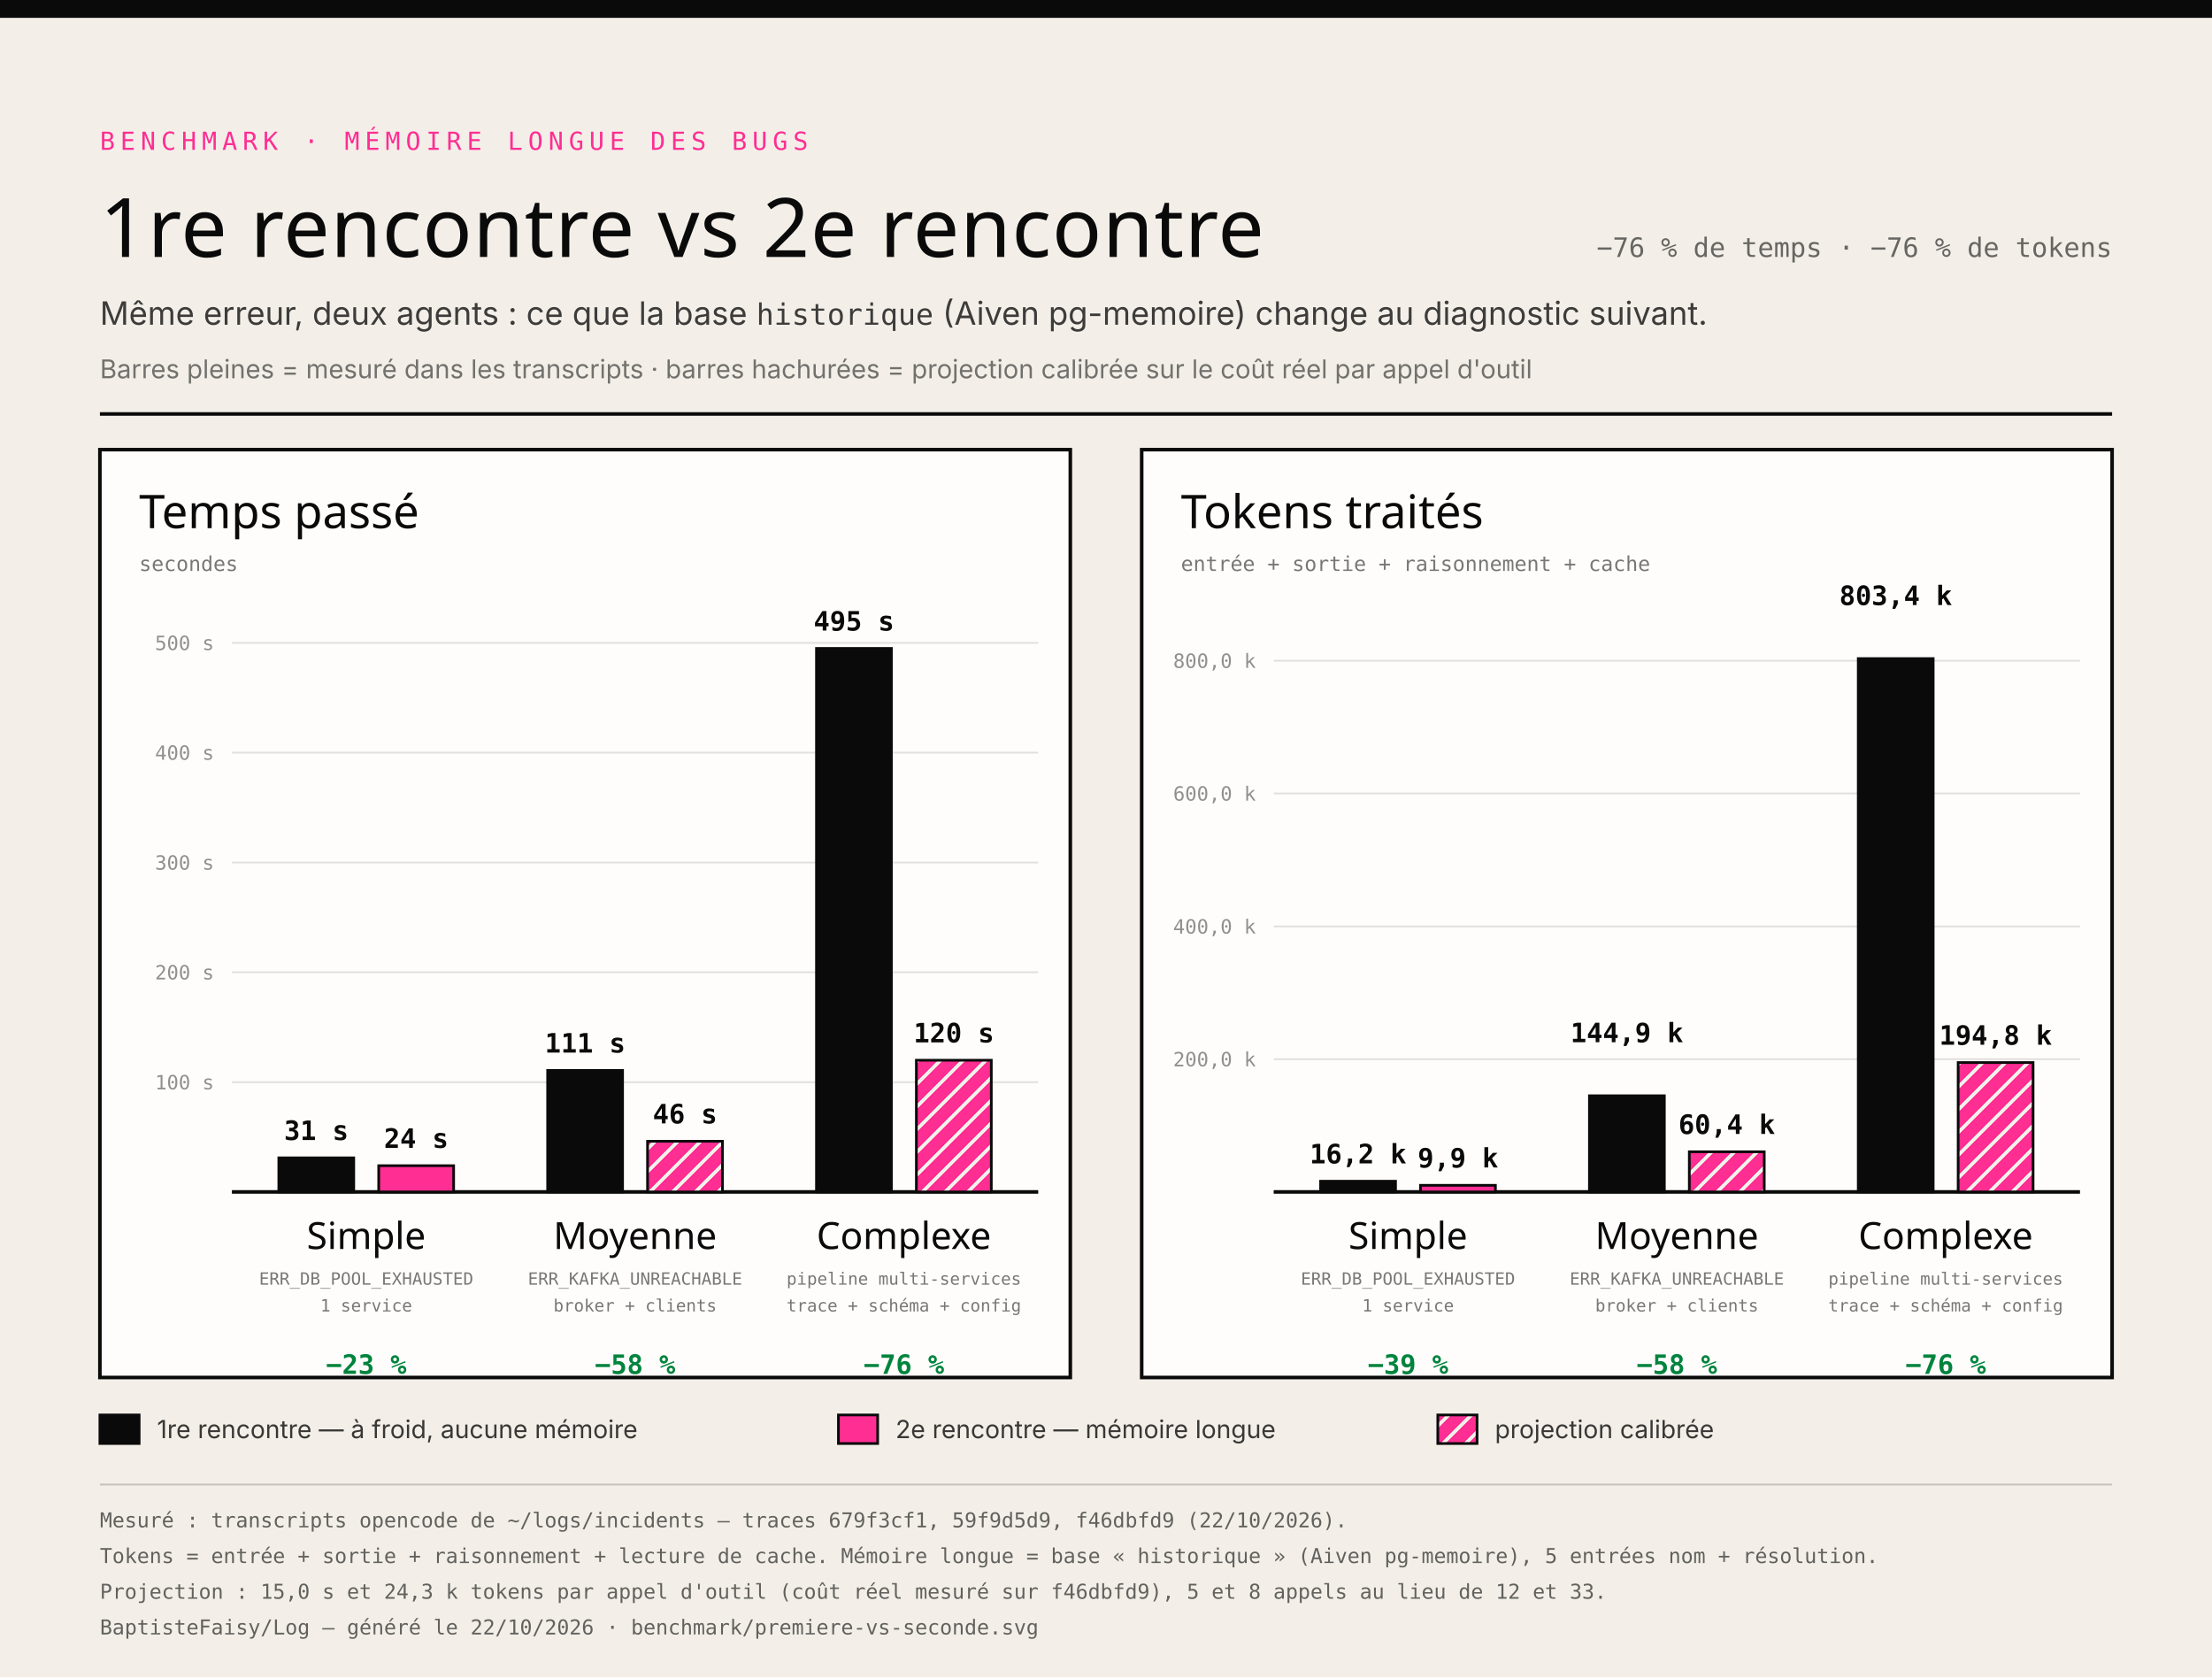
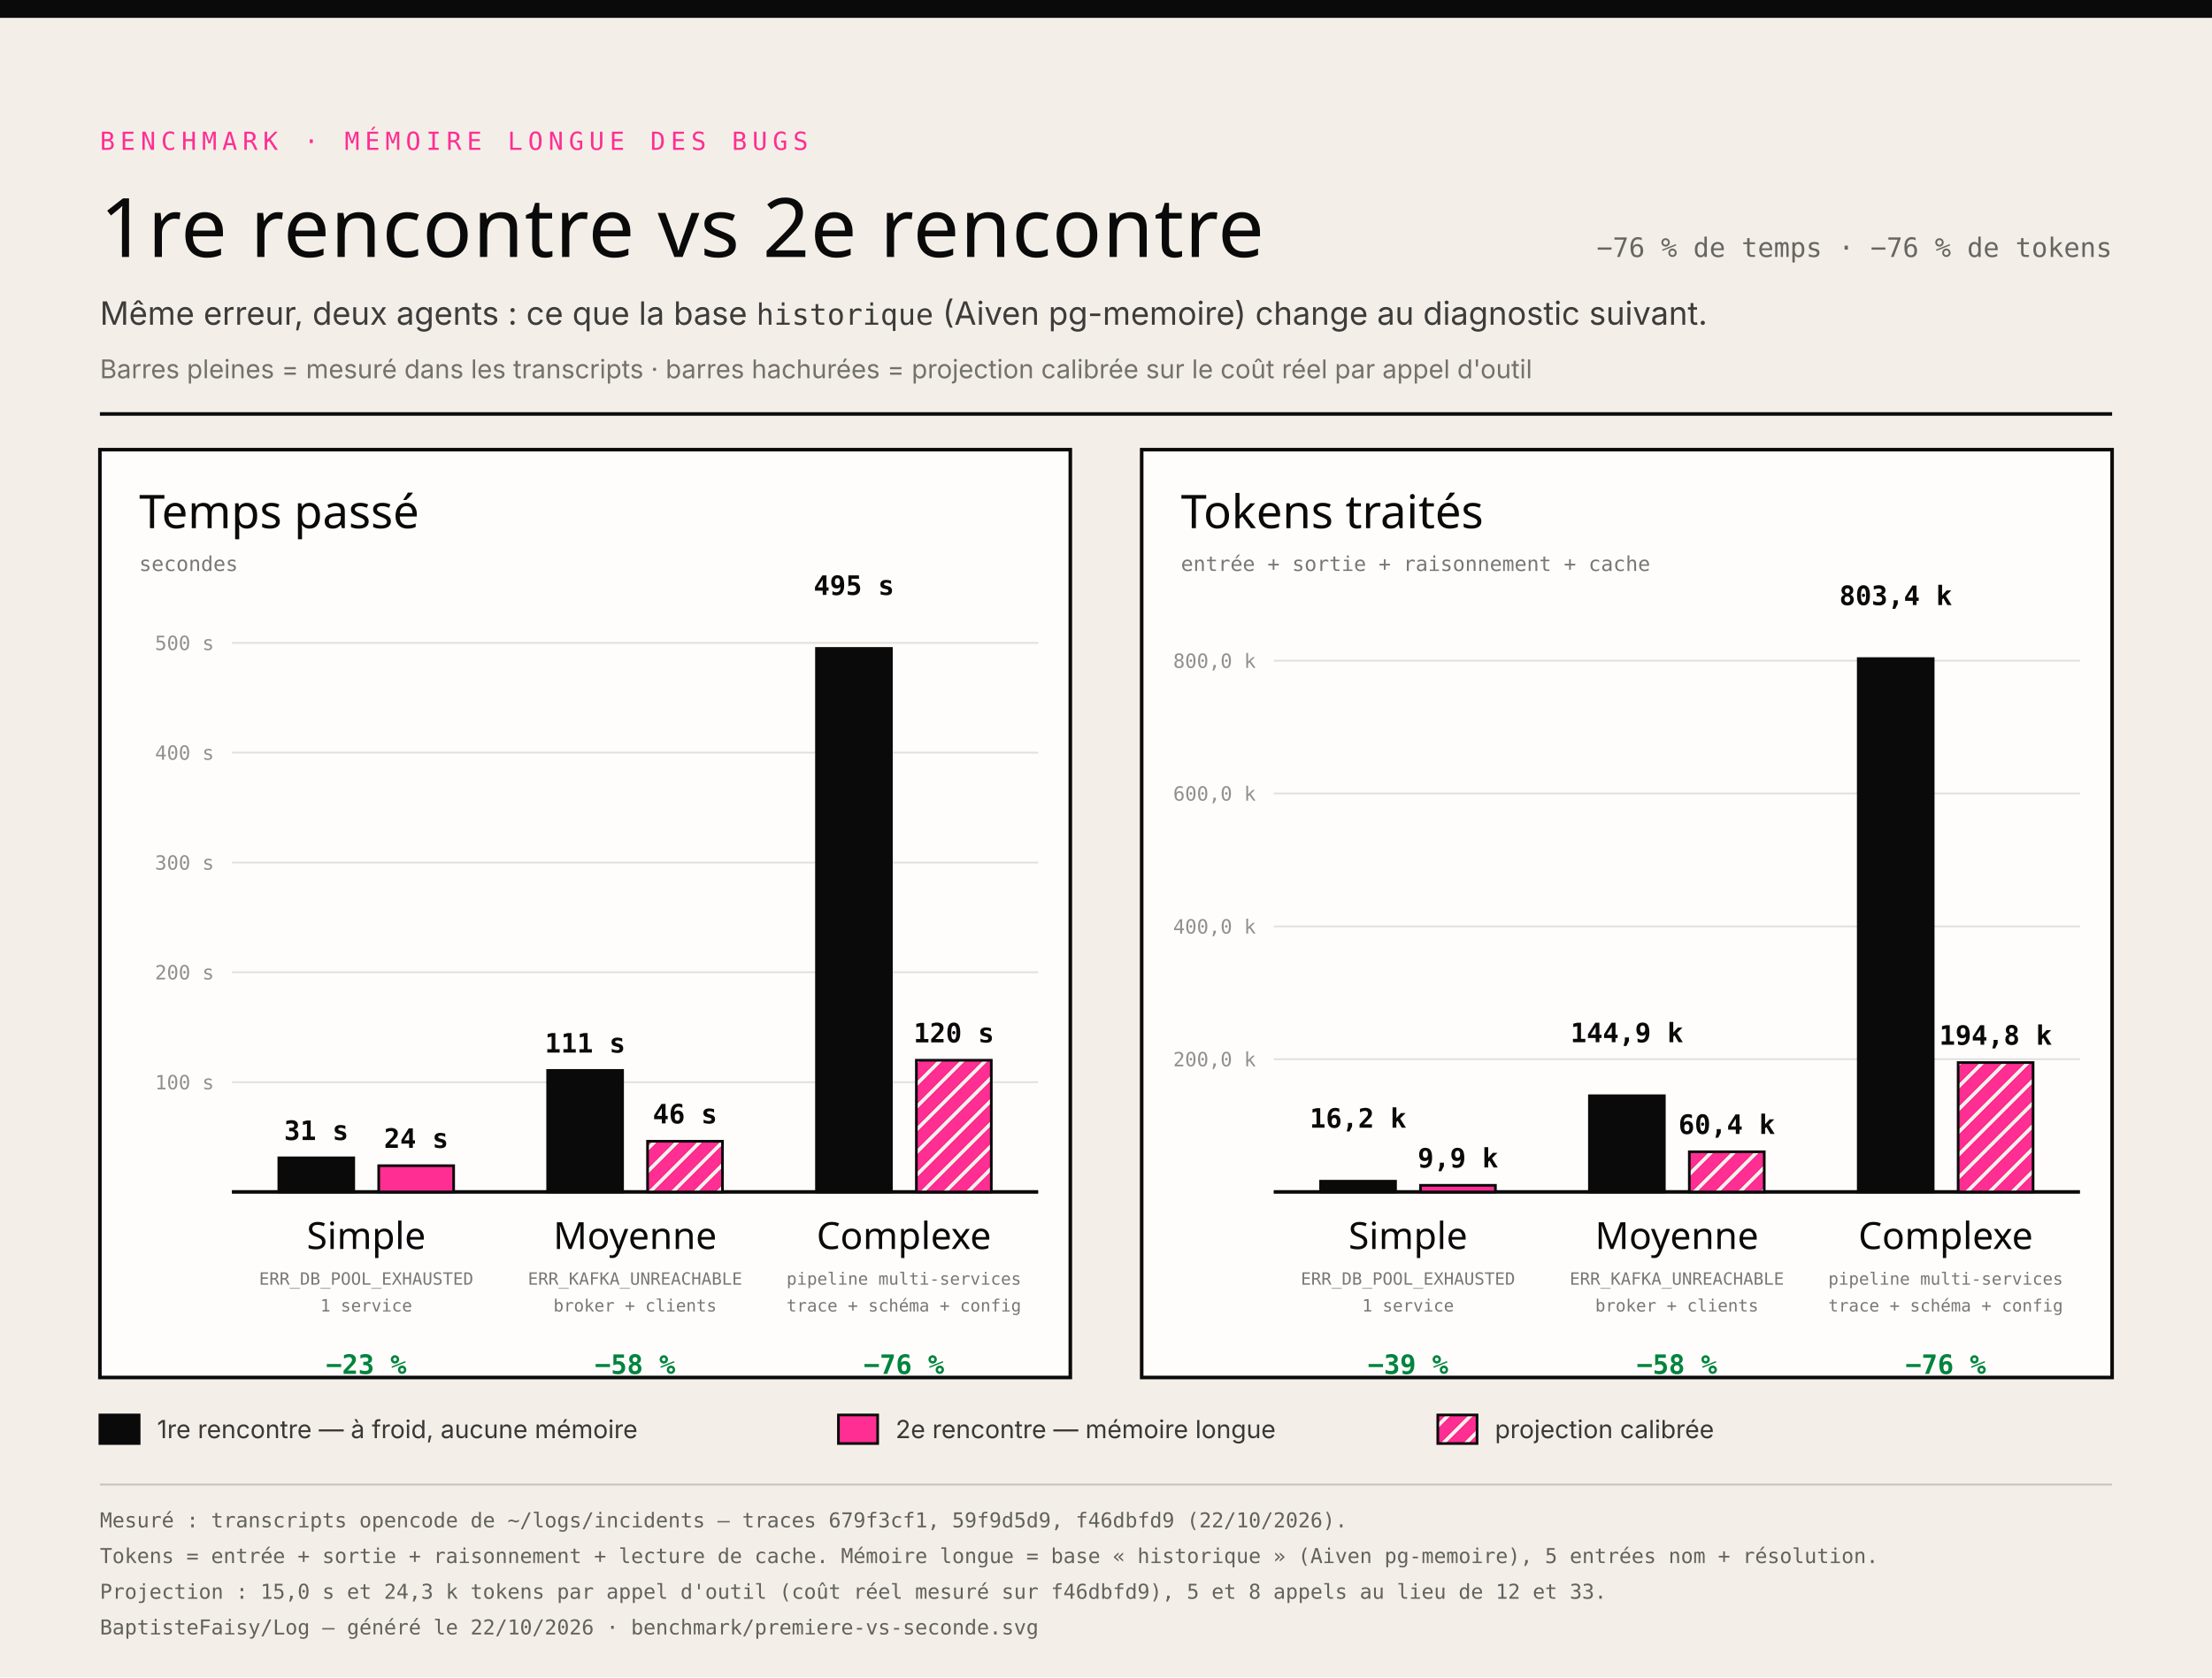
<svg xmlns="http://www.w3.org/2000/svg" width="1240" height="940" viewBox="0 0 1240 940" font-family="Inter, system-ui, 'DejaVu Sans', sans-serif" role="img" aria-labelledby="t d">
  <defs>
    <pattern id="hatch" width="9" height="9" patternTransform="rotate(45)" patternUnits="userSpaceOnUse">
      <rect width="9" height="9" fill="#ff2e93" />
      <line x1="0" y1="0" x2="0" y2="9" stroke="#f3efe8" stroke-width="4" />
    </pattern>
  </defs>
  <rect width="1240" height="940" fill="#f3efe8" />
  <rect x="0" y="0" width="1240" height="10" fill="#0a0a0a" />
  <text x="56" y="84" font-family="'Space Mono', ui-monospace, 'DejaVu Sans Mono', monospace" font-size="14" fill="#ff2e93" letter-spacing="3">BENCHMARK · MÉMOIRE LONGUE DES BUGS</text>
  <text x="56" y="144" font-family="Anton, 'Arial Narrow', Impact, sans-serif" font-size="46" fill="#0a0a0a" letter-spacing="0.5">1re rencontre vs 2e rencontre</text>
  <text x="56" y="182" font-size="18" fill="#0a0a0a" opacity="0.78">Même erreur, deux agents : ce que la base <tspan font-family="'Space Mono', ui-monospace, 'DejaVu Sans Mono', monospace" font-size="16.5">historique</tspan> (Aiven pg-memoire) change au diagnostic suivant.</text>
  <text x="1184" y="144" text-anchor="end" font-family="'Space Mono', ui-monospace, 'DejaVu Sans Mono', monospace" font-size="15" fill="#0a0a0a" opacity="0.6">−76 % de temps · −76 % de tokens</text>
  <text x="56" y="212" font-size="14.5" fill="#0a0a0a" opacity="0.55">Barres pleines = mesuré dans les transcripts · barres hachurées = projection calibrée sur le coût réel par appel d'outil</text>
  <line x1="56" y1="232" x2="1184" y2="232" stroke="#0a0a0a" stroke-width="2" />
  <rect x="56" y="252" width="544" height="520" fill="#fffdfc" stroke="#0a0a0a" stroke-width="2" />
  <text x="78" y="296" font-family="Anton, 'Arial Narrow', Impact, sans-serif" font-size="26" fill="#0a0a0a">Temps passé</text>
  <text x="78" y="320" font-family="'Space Mono', ui-monospace, 'DejaVu Sans Mono', monospace" font-size="11.5" fill="#0a0a0a" opacity="0.55">secondes</text>
  <line x1="130" y1="668.0" x2="582" y2="668.0" stroke="#0a0a0a" stroke-width="1" opacity="0.12" />
  <line x1="130" y1="606.5" x2="582" y2="606.5" stroke="#0a0a0a" stroke-width="1" opacity="0.12" />
  <text x="120" y="610.5" text-anchor="end" font-family="'Space Mono', ui-monospace, 'DejaVu Sans Mono', monospace" font-size="11" fill="#0a0a0a" opacity="0.45">100 s</text>
  <line x1="130" y1="544.9" x2="582" y2="544.9" stroke="#0a0a0a" stroke-width="1" opacity="0.12" />
  <text x="120" y="548.9" text-anchor="end" font-family="'Space Mono', ui-monospace, 'DejaVu Sans Mono', monospace" font-size="11" fill="#0a0a0a" opacity="0.45">200 s</text>
  <line x1="130" y1="483.4" x2="582" y2="483.4" stroke="#0a0a0a" stroke-width="1" opacity="0.12" />
  <text x="120" y="487.4" text-anchor="end" font-family="'Space Mono', ui-monospace, 'DejaVu Sans Mono', monospace" font-size="11" fill="#0a0a0a" opacity="0.45">300 s</text>
  <line x1="130" y1="421.8" x2="582" y2="421.8" stroke="#0a0a0a" stroke-width="1" opacity="0.12" />
  <text x="120" y="425.8" text-anchor="end" font-family="'Space Mono', ui-monospace, 'DejaVu Sans Mono', monospace" font-size="11" fill="#0a0a0a" opacity="0.45">400 s</text>
  <line x1="130" y1="360.3" x2="582" y2="360.3" stroke="#0a0a0a" stroke-width="1" opacity="0.12" />
  <text x="120" y="364.3" text-anchor="end" font-family="'Space Mono', ui-monospace, 'DejaVu Sans Mono', monospace" font-size="11" fill="#0a0a0a" opacity="0.45">500 s</text>
  <line x1="130" y1="668" x2="582" y2="668" stroke="#0a0a0a" stroke-width="2" />
  <rect x="156.3" y="648.9" width="42" height="19.1" fill="#0a0a0a" stroke="#0a0a0a" stroke-width="1.5" />
  <rect x="212.3" y="653.3" width="42" height="14.7" fill="#ff2e93" stroke="#0a0a0a" stroke-width="1.5" />
  <text x="177.3" y="638.9" text-anchor="middle" font-family="'Space Mono', ui-monospace, 'DejaVu Sans Mono', monospace" font-size="15" font-weight="700" fill="#0a0a0a">31 s</text>
  <text x="233.3" y="643.3" text-anchor="middle" font-family="'Space Mono', ui-monospace, 'DejaVu Sans Mono', monospace" font-size="15" font-weight="700" fill="#0a0a0a">24 s</text>
  <text x="205.3" y="700" text-anchor="middle" font-family="Anton, 'Arial Narrow', Impact, sans-serif" font-size="21" fill="#0a0a0a">Simple</text>
  <text x="205.3" y="720" text-anchor="middle" font-family="'Space Mono', ui-monospace, 'DejaVu Sans Mono', monospace" font-size="9.5" fill="#0a0a0a" opacity="0.55">ERR_DB_POOL_EXHAUSTED</text>
  <text x="205.3" y="735" text-anchor="middle" font-family="'Space Mono', ui-monospace, 'DejaVu Sans Mono', monospace" font-size="9.5" fill="#0a0a0a" opacity="0.55">1 service</text>
  <rect x="307.0" y="599.9" width="42" height="68.1" fill="#0a0a0a" stroke="#0a0a0a" stroke-width="1.5" />
  <rect x="363.0" y="639.6" width="42" height="28.4" fill="url(#hatch)" stroke="#0a0a0a" stroke-width="1.5" />
  <text x="328.0" y="589.9" text-anchor="middle" font-family="'Space Mono', ui-monospace, 'DejaVu Sans Mono', monospace" font-size="15" font-weight="700" fill="#0a0a0a">111 s</text>
  <text x="384.0" y="629.6" text-anchor="middle" font-family="'Space Mono', ui-monospace, 'DejaVu Sans Mono', monospace" font-size="15" font-weight="700" fill="#0a0a0a">46 s</text>
  <text x="356.0" y="700" text-anchor="middle" font-family="Anton, 'Arial Narrow', Impact, sans-serif" font-size="21" fill="#0a0a0a">Moyenne</text>
  <text x="356.0" y="720" text-anchor="middle" font-family="'Space Mono', ui-monospace, 'DejaVu Sans Mono', monospace" font-size="9.5" fill="#0a0a0a" opacity="0.55">ERR_KAFKA_UNREACHABLE</text>
  <text x="356.0" y="735" text-anchor="middle" font-family="'Space Mono', ui-monospace, 'DejaVu Sans Mono', monospace" font-size="9.5" fill="#0a0a0a" opacity="0.55">broker + clients</text>
  <rect x="457.7" y="363.4" width="42" height="304.6" fill="#0a0a0a" stroke="#0a0a0a" stroke-width="1.5" />
  <rect x="513.7" y="594.2" width="42" height="73.8" fill="url(#hatch)" stroke="#0a0a0a" stroke-width="1.5" />
-   <text x="478.7" y="353.4" text-anchor="middle" font-family="'Space Mono', ui-monospace, 'DejaVu Sans Mono', monospace" font-size="15" font-weight="700" fill="#0a0a0a">495 s</text>
+   <text x="478.7" y="333.4" text-anchor="middle" font-family="'Space Mono', ui-monospace, 'DejaVu Sans Mono', monospace" font-size="15" font-weight="700" fill="#0a0a0a">495 s</text>
  <text x="534.7" y="584.2" text-anchor="middle" font-family="'Space Mono', ui-monospace, 'DejaVu Sans Mono', monospace" font-size="15" font-weight="700" fill="#0a0a0a">120 s</text>
  <text x="506.7" y="700" text-anchor="middle" font-family="Anton, 'Arial Narrow', Impact, sans-serif" font-size="21" fill="#0a0a0a">Complexe</text>
  <text x="506.7" y="720" text-anchor="middle" font-family="'Space Mono', ui-monospace, 'DejaVu Sans Mono', monospace" font-size="9.5" fill="#0a0a0a" opacity="0.55">pipeline multi-services</text>
  <text x="506.7" y="735" text-anchor="middle" font-family="'Space Mono', ui-monospace, 'DejaVu Sans Mono', monospace" font-size="9.5" fill="#0a0a0a" opacity="0.55">trace + schéma + config</text>
  <text x="205.3" y="770" text-anchor="middle" font-family="'Space Mono', ui-monospace, 'DejaVu Sans Mono', monospace" font-size="15" font-weight="700" fill="#00843d">−23 %</text>
  <text x="356.0" y="770" text-anchor="middle" font-family="'Space Mono', ui-monospace, 'DejaVu Sans Mono', monospace" font-size="15" font-weight="700" fill="#00843d">−58 %</text>
  <text x="506.7" y="770" text-anchor="middle" font-family="'Space Mono', ui-monospace, 'DejaVu Sans Mono', monospace" font-size="15" font-weight="700" fill="#00843d">−76 %</text>
  <rect x="640" y="252" width="544" height="520" fill="#fffdfc" stroke="#0a0a0a" stroke-width="2" />
  <text x="662" y="296" font-family="Anton, 'Arial Narrow', Impact, sans-serif" font-size="26" fill="#0a0a0a">Tokens traités</text>
  <text x="662" y="320" font-family="'Space Mono', ui-monospace, 'DejaVu Sans Mono', monospace" font-size="11.5" fill="#0a0a0a" opacity="0.55">entrée + sortie + raisonnement + cache</text>
  <line x1="714" y1="668.0" x2="1166" y2="668.0" stroke="#0a0a0a" stroke-width="1" opacity="0.12" />
  <line x1="714" y1="593.6" x2="1166" y2="593.6" stroke="#0a0a0a" stroke-width="1" opacity="0.12" />
  <text x="704" y="597.6" text-anchor="end" font-family="'Space Mono', ui-monospace, 'DejaVu Sans Mono', monospace" font-size="11" fill="#0a0a0a" opacity="0.45">200,0 k</text>
  <line x1="714" y1="519.2" x2="1166" y2="519.2" stroke="#0a0a0a" stroke-width="1" opacity="0.12" />
  <text x="704" y="523.2" text-anchor="end" font-family="'Space Mono', ui-monospace, 'DejaVu Sans Mono', monospace" font-size="11" fill="#0a0a0a" opacity="0.45">400,0 k</text>
  <line x1="714" y1="444.7" x2="1166" y2="444.7" stroke="#0a0a0a" stroke-width="1" opacity="0.12" />
  <text x="704" y="448.7" text-anchor="end" font-family="'Space Mono', ui-monospace, 'DejaVu Sans Mono', monospace" font-size="11" fill="#0a0a0a" opacity="0.45">600,0 k</text>
  <line x1="714" y1="370.3" x2="1166" y2="370.3" stroke="#0a0a0a" stroke-width="1" opacity="0.12" />
  <text x="704" y="374.3" text-anchor="end" font-family="'Space Mono', ui-monospace, 'DejaVu Sans Mono', monospace" font-size="11" fill="#0a0a0a" opacity="0.45">800,0 k</text>
  <line x1="714" y1="668" x2="1166" y2="668" stroke="#0a0a0a" stroke-width="2" />
  <rect x="740.3" y="662.0" width="42" height="6.0" fill="#0a0a0a" stroke="#0a0a0a" stroke-width="1.5" />
  <rect x="796.3" y="664.3" width="42" height="3.7" fill="#ff2e93" stroke="#0a0a0a" stroke-width="1.5" />
-   <text x="761.3" y="652.0" text-anchor="middle" font-family="'Space Mono', ui-monospace, 'DejaVu Sans Mono', monospace" font-size="15" font-weight="700" fill="#0a0a0a">16,2 k</text>
+   <text x="761.3" y="632.0" text-anchor="middle" font-family="'Space Mono', ui-monospace, 'DejaVu Sans Mono', monospace" font-size="15" font-weight="700" fill="#0a0a0a">16,2 k</text>
  <text x="817.3" y="654.3" text-anchor="middle" font-family="'Space Mono', ui-monospace, 'DejaVu Sans Mono', monospace" font-size="15" font-weight="700" fill="#0a0a0a">9,9 k</text>
  <text x="789.3" y="700" text-anchor="middle" font-family="Anton, 'Arial Narrow', Impact, sans-serif" font-size="21" fill="#0a0a0a">Simple</text>
  <text x="789.3" y="720" text-anchor="middle" font-family="'Space Mono', ui-monospace, 'DejaVu Sans Mono', monospace" font-size="9.5" fill="#0a0a0a" opacity="0.55">ERR_DB_POOL_EXHAUSTED</text>
  <text x="789.3" y="735" text-anchor="middle" font-family="'Space Mono', ui-monospace, 'DejaVu Sans Mono', monospace" font-size="9.5" fill="#0a0a0a" opacity="0.55">1 service</text>
  <rect x="891.0" y="614.1" width="42" height="53.9" fill="#0a0a0a" stroke="#0a0a0a" stroke-width="1.5" />
  <rect x="947.0" y="645.5" width="42" height="22.5" fill="url(#hatch)" stroke="#0a0a0a" stroke-width="1.5" />
  <text x="912.0" y="584.1" text-anchor="middle" font-family="'Space Mono', ui-monospace, 'DejaVu Sans Mono', monospace" font-size="15" font-weight="700" fill="#0a0a0a">144,9 k</text>
  <text x="968.0" y="635.5" text-anchor="middle" font-family="'Space Mono', ui-monospace, 'DejaVu Sans Mono', monospace" font-size="15" font-weight="700" fill="#0a0a0a">60,4 k</text>
  <text x="940.0" y="700" text-anchor="middle" font-family="Anton, 'Arial Narrow', Impact, sans-serif" font-size="21" fill="#0a0a0a">Moyenne</text>
  <text x="940.0" y="720" text-anchor="middle" font-family="'Space Mono', ui-monospace, 'DejaVu Sans Mono', monospace" font-size="9.5" fill="#0a0a0a" opacity="0.55">ERR_KAFKA_UNREACHABLE</text>
  <text x="940.0" y="735" text-anchor="middle" font-family="'Space Mono', ui-monospace, 'DejaVu Sans Mono', monospace" font-size="9.5" fill="#0a0a0a" opacity="0.55">broker + clients</text>
  <rect x="1041.7" y="369.1" width="42" height="298.9" fill="#0a0a0a" stroke="#0a0a0a" stroke-width="1.5" />
  <rect x="1097.7" y="595.5" width="42" height="72.5" fill="url(#hatch)" stroke="#0a0a0a" stroke-width="1.5" />
  <text x="1062.7" y="339.1" text-anchor="middle" font-family="'Space Mono', ui-monospace, 'DejaVu Sans Mono', monospace" font-size="15" font-weight="700" fill="#0a0a0a">803,4 k</text>
  <text x="1118.7" y="585.5" text-anchor="middle" font-family="'Space Mono', ui-monospace, 'DejaVu Sans Mono', monospace" font-size="15" font-weight="700" fill="#0a0a0a">194,8 k</text>
  <text x="1090.7" y="700" text-anchor="middle" font-family="Anton, 'Arial Narrow', Impact, sans-serif" font-size="21" fill="#0a0a0a">Complexe</text>
  <text x="1090.7" y="720" text-anchor="middle" font-family="'Space Mono', ui-monospace, 'DejaVu Sans Mono', monospace" font-size="9.5" fill="#0a0a0a" opacity="0.55">pipeline multi-services</text>
  <text x="1090.7" y="735" text-anchor="middle" font-family="'Space Mono', ui-monospace, 'DejaVu Sans Mono', monospace" font-size="9.5" fill="#0a0a0a" opacity="0.55">trace + schéma + config</text>
  <text x="789.3" y="770" text-anchor="middle" font-family="'Space Mono', ui-monospace, 'DejaVu Sans Mono', monospace" font-size="15" font-weight="700" fill="#00843d">−39 %</text>
  <text x="940.0" y="770" text-anchor="middle" font-family="'Space Mono', ui-monospace, 'DejaVu Sans Mono', monospace" font-size="15" font-weight="700" fill="#00843d">−58 %</text>
  <text x="1090.7" y="770" text-anchor="middle" font-family="'Space Mono', ui-monospace, 'DejaVu Sans Mono', monospace" font-size="15" font-weight="700" fill="#00843d">−76 %</text>
  <rect x="56" y="793" width="22" height="16" fill="#0a0a0a" stroke="#0a0a0a" stroke-width="1.5" />
  <text x="88" y="806" font-size="14" fill="#0a0a0a" opacity="0.8">1re rencontre — à froid, aucune mémoire</text>
  <rect x="470" y="793" width="22" height="16" fill="#ff2e93" stroke="#0a0a0a" stroke-width="1.5" />
  <text x="502" y="806" font-size="14" fill="#0a0a0a" opacity="0.8">2e rencontre — mémoire longue</text>
  <rect x="806" y="793" width="22" height="16" fill="url(#hatch)" stroke="#0a0a0a" stroke-width="1.5" />
  <text x="838" y="806" font-size="14" fill="#0a0a0a" opacity="0.8">projection calibrée</text>
  <line x1="56" y1="832" x2="1184" y2="832" stroke="#0a0a0a" stroke-width="1" opacity="0.2" />
  <text x="56" y="856" font-family="'Space Mono', ui-monospace, 'DejaVu Sans Mono', monospace" font-size="11.5" fill="#0a0a0a" opacity="0.62">Mesuré : transcripts opencode de ~/logs/incidents — traces 679f3cf1, 59f9d5d9, f46dbfd9 (22/10/2026).</text>
  <text x="56" y="876" font-family="'Space Mono', ui-monospace, 'DejaVu Sans Mono', monospace" font-size="11.5" fill="#0a0a0a" opacity="0.62">Tokens = entrée + sortie + raisonnement + lecture de cache. Mémoire longue = base « historique » (Aiven pg-memoire), 5 entrées nom + résolution.</text>
  <text x="56" y="896" font-family="'Space Mono', ui-monospace, 'DejaVu Sans Mono', monospace" font-size="11.5" fill="#0a0a0a" opacity="0.62">Projection : 15,0 s et 24,3 k tokens par appel d'outil (coût réel mesuré sur f46dbfd9), 5 et 8 appels au lieu de 12 et 33.</text>
  <text x="56" y="916" font-family="'Space Mono', ui-monospace, 'DejaVu Sans Mono', monospace" font-size="11.5" fill="#0a0a0a" opacity="0.62">BaptisteFaisy/Log — généré le 22/10/2026 · benchmark/premiere-vs-seconde.svg</text>
</svg>
